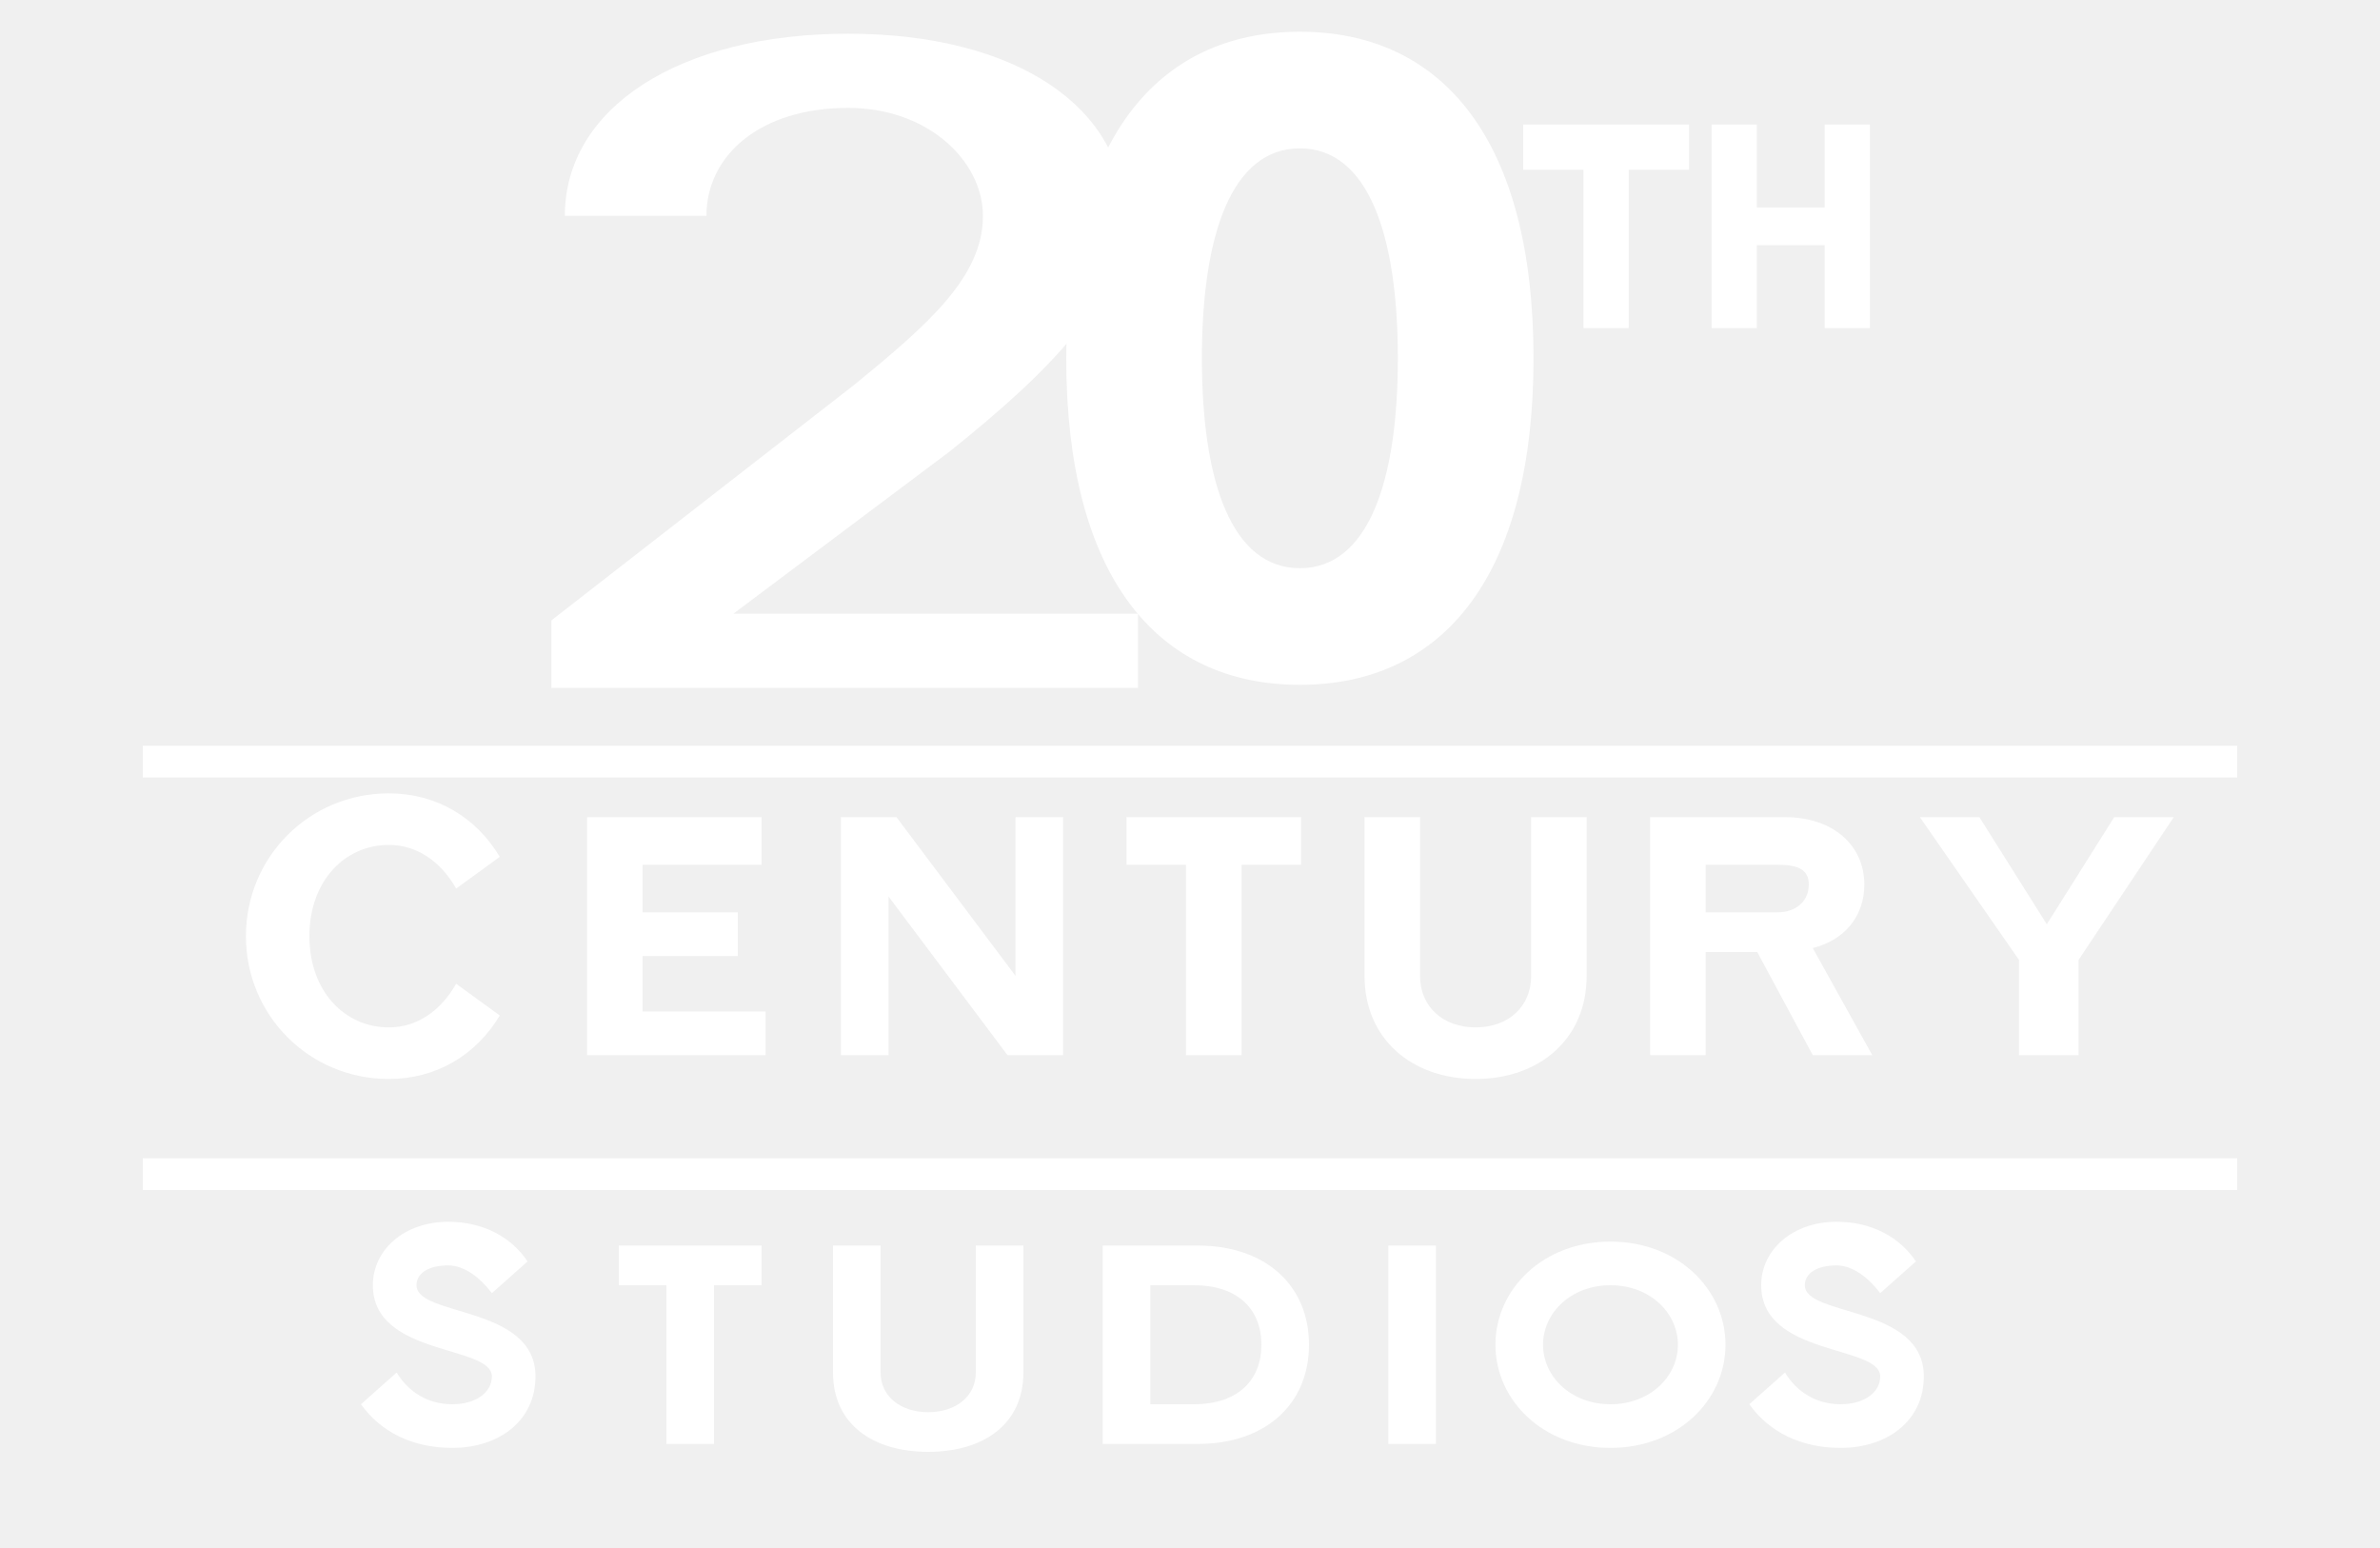
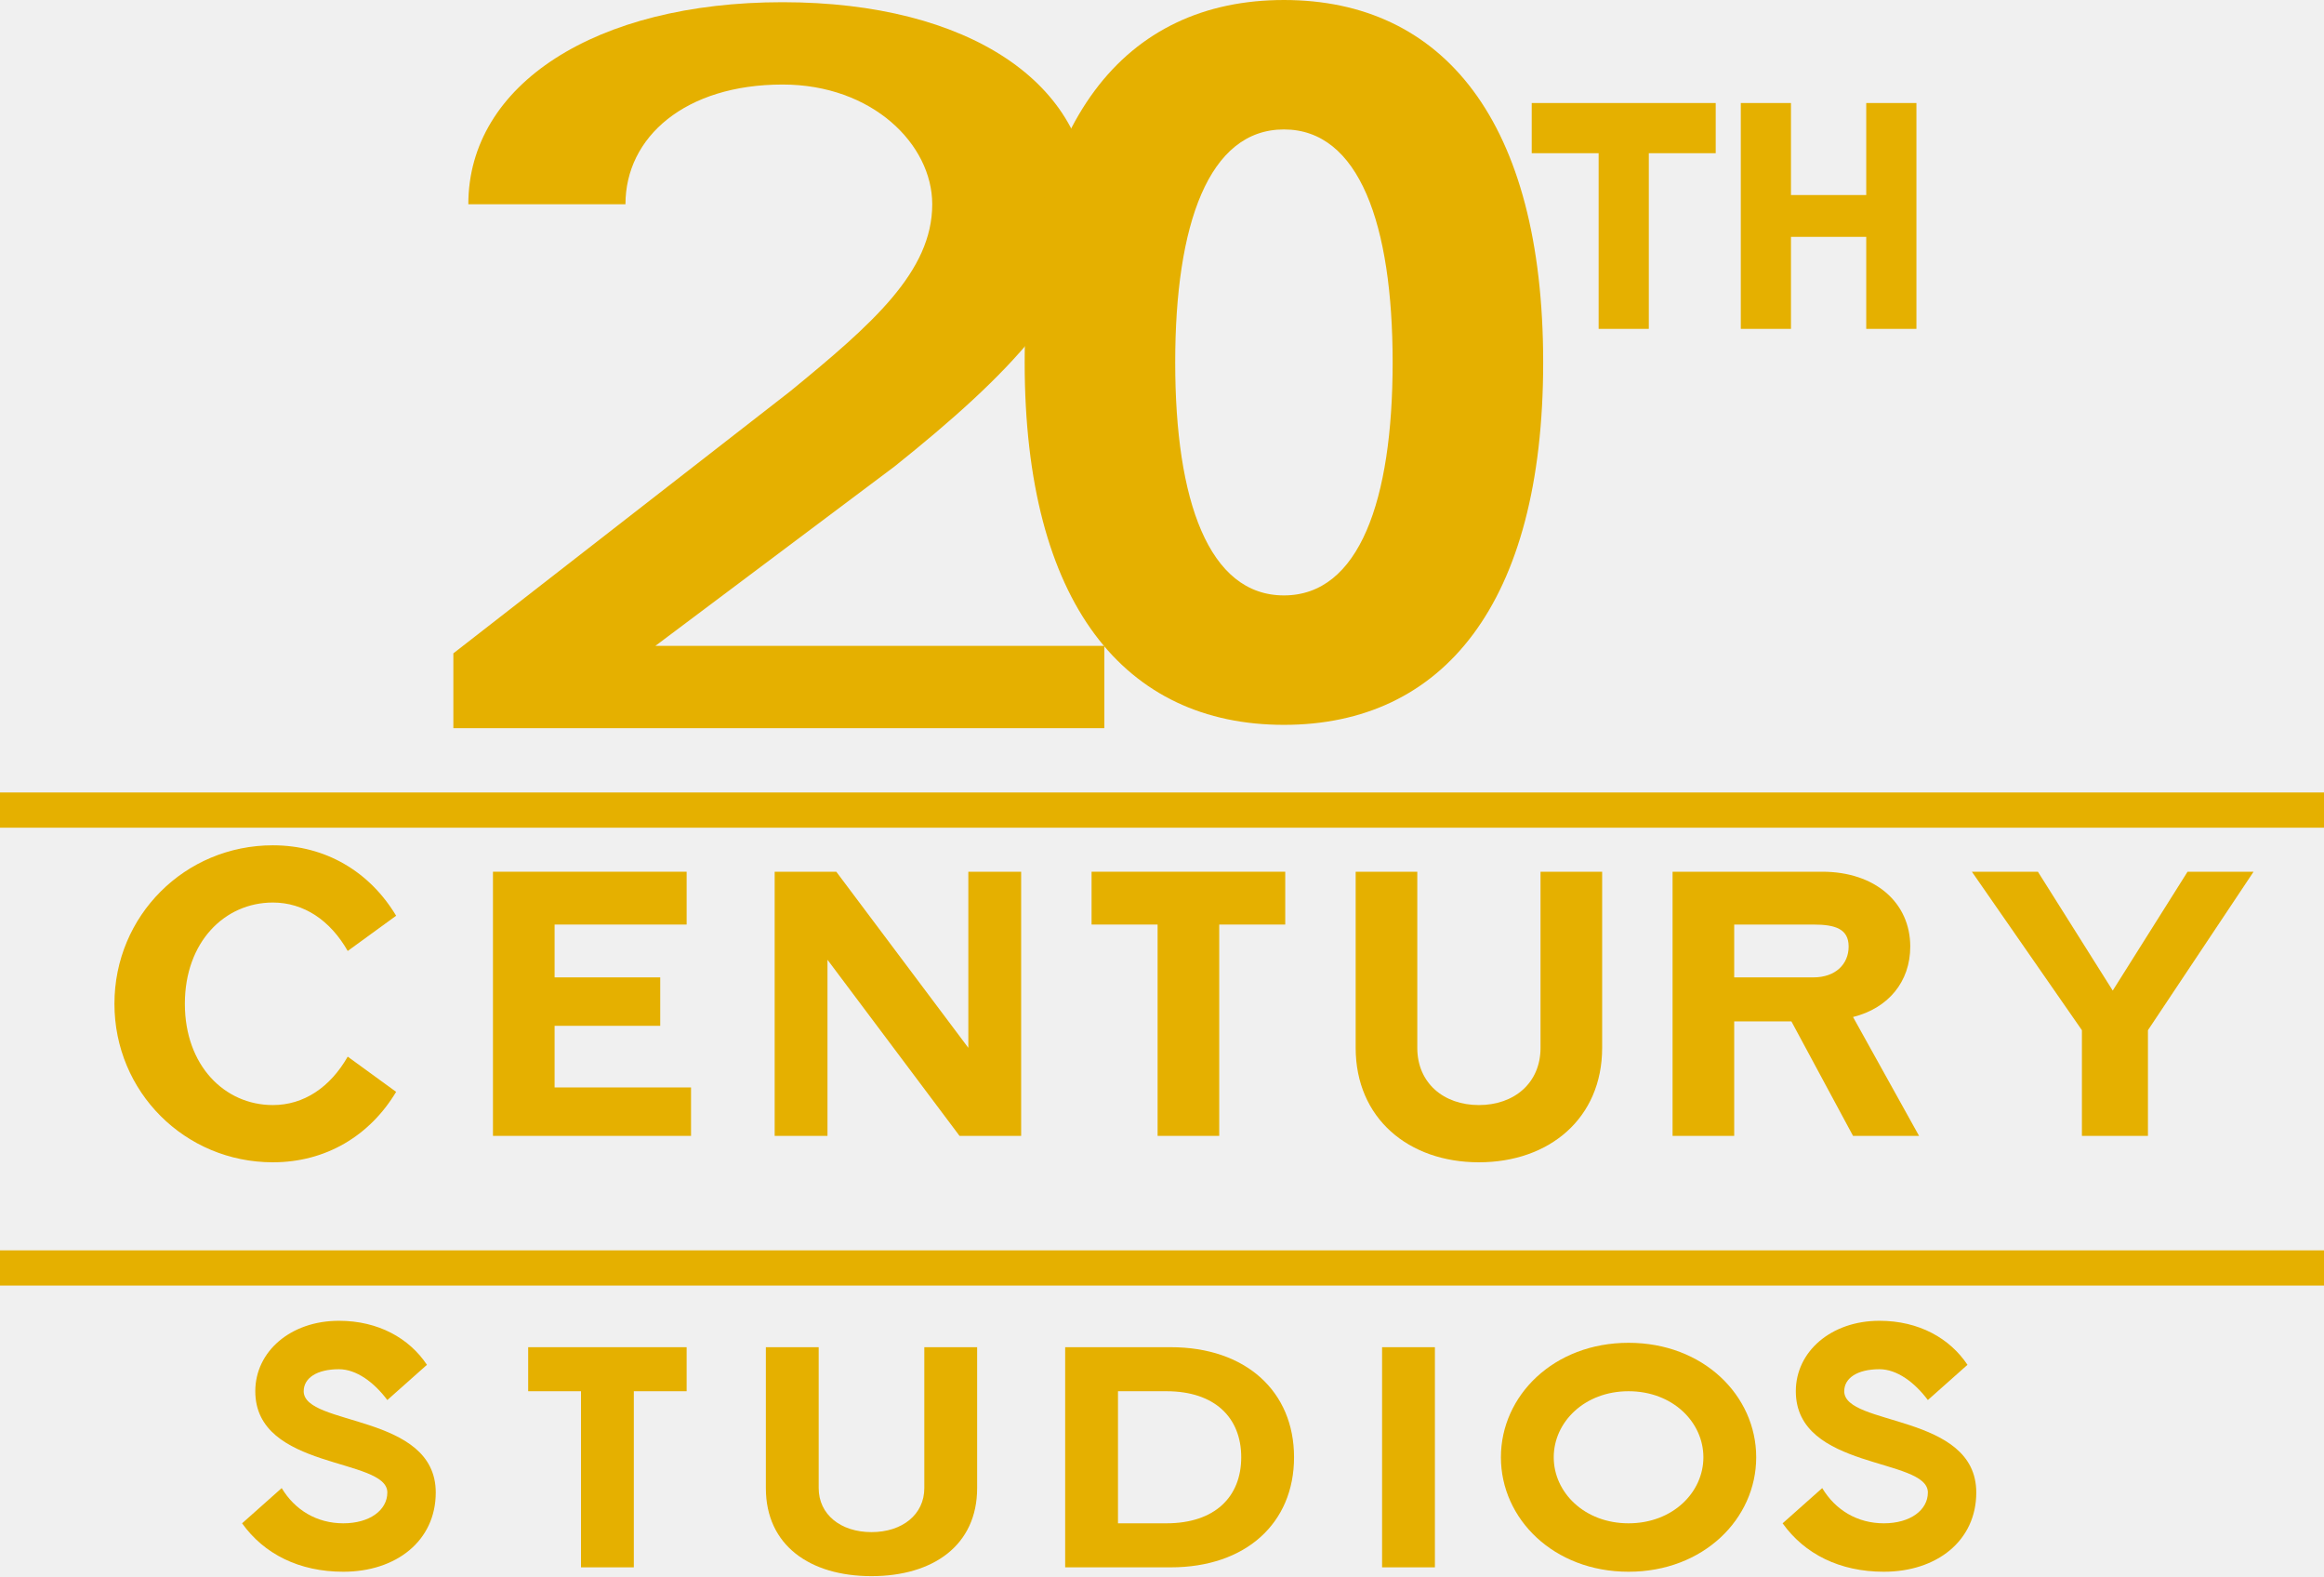
- <svg xmlns="http://www.w3.org/2000/svg" viewBox="0 0 300 195">
+ <svg xmlns="http://www.w3.org/2000/svg" id="Livello_1" version="1.1" viewBox="0 0 264 179">
  <defs>
    <style>
-       .st0 { fill: #ffffff; }
+       .st0 {
+         fill: #e5b000;
+       }
    </style>
  </defs>
-   <path class="st0" d="M72,32 C72,16 89,5 114,5 C139,5 155,16 155,32 C155,44 144,55 129,67 L97,91 H157 V102 H70 V92 L115,57 C126,48 134,41 134,32 C134,24 126,16 114,16 C101,16 93,23 93,32 Z" transform="matrix(0.85 0 0 0.85 10 0)" />
-   <path class="st0" d="M152,42 C152,14 164,0 183,0 C202,0 214,14 214,42 C214,70 202,84 183,84 C164,84 152,70 152,42 Z M170,42 C170,58 174,69 183,69 C192,69 196,58 196,42 C196,26 192,15 183,15 C174,15 170,26 170,42 Z" transform="matrix(0.95 0 0 0.98 -10 4)" />
-   <path class="st0" d="M200,6 H222 V12 H214 V33 H208 V12 H200 Z M225,6 H231 V17 H240 V6 H246 V33 H240 V22 H231 V33 H225 Z" transform="matrix(0.95 0 0 0.95 2 10)" />
-   <rect class="st0" x="18" y="94" width="264" height="4" />
-   <g transform="translate(6, 12)">
-     <path class="st0" d="M43,124 C33,124 25,116 25,106 C25,96 33,88 43,88 C49,88 54,91 57,96 L51.5,100 C49.5,96.5 46.5,94.5 43,94.5 C37.5,94.5 33,99 33,106 C33,113 37.5,117.5 43,117.5 C46.5,117.5 49.5,115.5 51.5,112 L57,116 C54,121 49,124 43,124 Z" />
-     <path class="st0" d="M68,91 H90 V97 H75 V103 H87 V108.5 H75 V115.5 H90.5 V121 H68 Z" />
-     <path class="st0" d="M100,91 H107 L122,111 V91 H128 V121 H121 L106,101 V121 H100 Z" />
-     <path class="st0" d="M136,91 H158 V97 H150.5 V121 H143.5 V97 H136 Z" />
-     <path class="st0" d="M166,91 H173 V111 C173,115 176,117.5 180,117.5 C184,117.5 187,115 187,111 V91 H194 V111 C194,119 188,124 180,124 C172,124 166,119 166,111 Z" />
-     <path class="st0" d="M202,91 H219 C225,91 229,94.5 229,99.5 C229,103.5 226.5,106.5 222.5,107.5 L230,121 H222.5 L215.5,108 H209 V121 H202 Z M209,97 V103 H218 C220.5,103 222,101.5 222,99.5 C222,97.5 220.5,97 218,97 Z" />
-     <path class="st0" d="M236,91 H243.5 L252,104.5 L260.5,91 H268 L256,109 V121 H248.5 V109 Z" />
+   <path class="st0" d="M53.2,23.2C53.2,9.6,67.65.25,88.9.25s34.85,9.35,34.85,22.95c0,10.2-9.35,19.55-22.1,29.75l-27.2,20.4h51v9.35H51.5v-8.5l38.25-29.75c9.35-7.65,16.15-13.6,16.15-21.25,0-6.8-6.8-13.6-17-13.6-11.05,0-17.85,5.95-17.85,13.6h-17.85Z" />
+   <path class="st0" d="M116.4,41.16c0-27.44,11.4-41.16,29.45-41.16s29.45,13.72,29.45,41.16-11.4,41.16-29.45,41.16-29.45-13.72-29.45-41.16ZM133.5,41.16c0,15.68,3.8,26.46,12.35,26.46s12.35-10.78,12.35-26.46-3.8-26.46-12.35-26.46-12.35,10.78-12.35,26.46Z" />
+   <path class="st0" d="M174,11.7h20.9v5.7h-7.6v19.95h-5.7v-19.95h-7.6v-5.7ZM197.75,11.7h5.7v10.45h8.55v-10.45h5.7v25.65h-5.7v-10.45h-8.55v10.45h-5.7V11.7Z" />
+   <rect class="st0" y="90" width="264" height="4" />
+   <g>
+     <path class="st0" d="M31,132c-10,0-18-8-18-18s8-18,18-18c6,0,11,3,14,8l-5.5,4c-2-3.5-5-5.5-8.5-5.5-5.5,0-10,4.5-10,11.5s4.5,11.5,10,11.5c3.5,0,6.5-2,8.5-5.5l5.5,4c-3,5-8,8-14,8Z" />
+     <path class="st0" d="M56,99h22v6h-15v6h12v5.5h-12v7h15.5v5.5h-22.5v-30Z" />
+     <path class="st0" d="M88,99h7l15,20v-20h6v30h-7l-15-20v20h-6v-30Z" />
+     <path class="st0" d="M124,99h22v6h-7.5v24h-7v-24h-7.5v-6Z" />
+     <path class="st0" d="M154,99h7v20c0,4,3,6.5,7,6.5s7-2.5,7-6.5v-20h7v20c0,8-6,13-14,13s-14-5-14-13v-20Z" />
+     <path class="st0" d="M190,99h17c6,0,10,3.5,10,8.5,0,4-2.5,7-6.5,8l7.5,13.5h-7.5l-7-13h-6.5v13h-7v-30ZM197,105v6h9c2.5,0,4-1.5,4-3.5s-1.5-2.5-4-2.5h-9Z" />
+     <path class="st0" d="M224,99h7.5l8.5,13.5,8.5-13.5h7.5l-12,18v12h-7.5v-12l-12.5-18Z" />
  </g>
-   <rect class="st0" x="18" y="146" width="264" height="4" />
-   <g transform="translate(6, 14)">
-     <path class="st0" d="M51,168.5 C46,168.5 42,166.5 39.5,163 L44,159 C45.5,161.5 48,163 51,163 C54,163 56,161.5 56,159.5 C56,155.5 41,157 41,148 C41,143.5 45,140 50.5,140 C55,140 58.5,142 60.5,145 L56,149 C54.5,147 52.5,145.5 50.5,145.5 C48,145.5 46.5,146.5 46.5,148 C46.5,152 61.5,150.5 61.5,159.5 C61.5,165 57,168.5 51,168.5 Z" />
-     <path class="st0" d="M72,143 H90 V148 H84 V168 H78 V148 H72 Z" />
-     <path class="st0" d="M99,143 H105 V159 C105,162 107.5,164 111,164 C114.5,164 117,162 117,159 V143 H123 V159 C123,165.5 118,169 111,169 C104,169 99,165.5 99,159 Z" />
-     <path class="st0" d="M133,143 H145 C153.5,143 159,148 159,155.5 C159,163 153.5,168 145,168 H133 Z M139,148 V163 H144.5 C150,163 153,160 153,155.5 C153,151 150,148 144.5,148 Z" />
-     <path class="st0" d="M169,143 H175 V168 H169 Z" />
-     <path class="st0" d="M197,168.5 C188.5,168.5 182.5,162.5 182.5,155.5 C182.5,148.5 188.5,142.5 197,142.5 C205.5,142.5 211.5,148.5 211.5,155.5 C211.5,162.5 205.5,168.5 197,168.5 Z M197,163 C202,163 205.5,159.5 205.5,155.5 C205.5,151.5 202,148 197,148 C192,148 188.5,151.5 188.5,155.5 C188.5,159.5 192,163 197,163 Z" />
-     <path class="st0" d="M226,168.5 C221,168.5 217,166.5 214.5,163 L219,159 C220.5,161.5 223,163 226,163 C229,163 231,161.5 231,159.5 C231,155.5 216,157 216,148 C216,143.5 220,140 225.5,140 C230,140 233.5,142 235.5,145 L231,149 C229.5,147 227.5,145.5 225.5,145.5 C223,145.5 221.5,146.5 221.5,148 C221.5,152 236.5,150.5 236.5,159.5 C236.5,165 232,168.5 226,168.5 Z" />
+   <rect class="st0" y="142" width="264" height="4" />
+   <g>
+     <path class="st0" d="M39,178.5c-5,0-9-2-11.5-5.5l4.5-4c1.5,2.5,4,4,7,4s5-1.5,5-3.5c0-4-15-2.5-15-11.5,0-4.5,4-8,9.5-8,4.5,0,8,2,10,5l-4.5,4c-1.5-2-3.5-3.5-5.5-3.5-2.5,0-4,1-4,2.5,0,4,15,2.5,15,11.5,0,5.5-4.5,9-10.5,9Z" />
+     <path class="st0" d="M60,153h18v5h-6v20h-6v-20h-6v-5Z" />
+     <path class="st0" d="M87,153h6v16c0,3,2.5,5,6,5s6-2,6-5v-16h6v16c0,6.5-5,10-12,10s-12-3.5-12-10v-16Z" />
+     <path class="st0" d="M121,153h12c8.5,0,14,5,14,12.5s-5.5,12.5-14,12.5h-12v-25ZM127,158v15h5.5c5.5,0,8.5-3,8.5-7.5s-3-7.5-8.5-7.5h-5.5Z" />
+     <path class="st0" d="M157,153h6v25h-6v-25Z" />
+     <path class="st0" d="M185,178.5c-8.5,0-14.5-6-14.5-13s6-13,14.5-13,14.5,6,14.5,13-6,13-14.5,13ZM185,173c5,0,8.5-3.5,8.5-7.5s-3.5-7.5-8.5-7.5-8.5,3.5-8.5,7.5,3.5,7.5,8.5,7.5Z" />
+     <path class="st0" d="M214,178.5c-5,0-9-2-11.5-5.5l4.5-4c1.5,2.5,4,4,7,4s5-1.5,5-3.5c0-4-15-2.5-15-11.5,0-4.5,4-8,9.5-8,4.5,0,8,2,10,5l-4.5,4c-1.5-2-3.5-3.5-5.5-3.5-2.5,0-4,1-4,2.5,0,4,15,2.5,15,11.5,0,5.5-4.5,9-10.5,9Z" />
  </g>
</svg>
